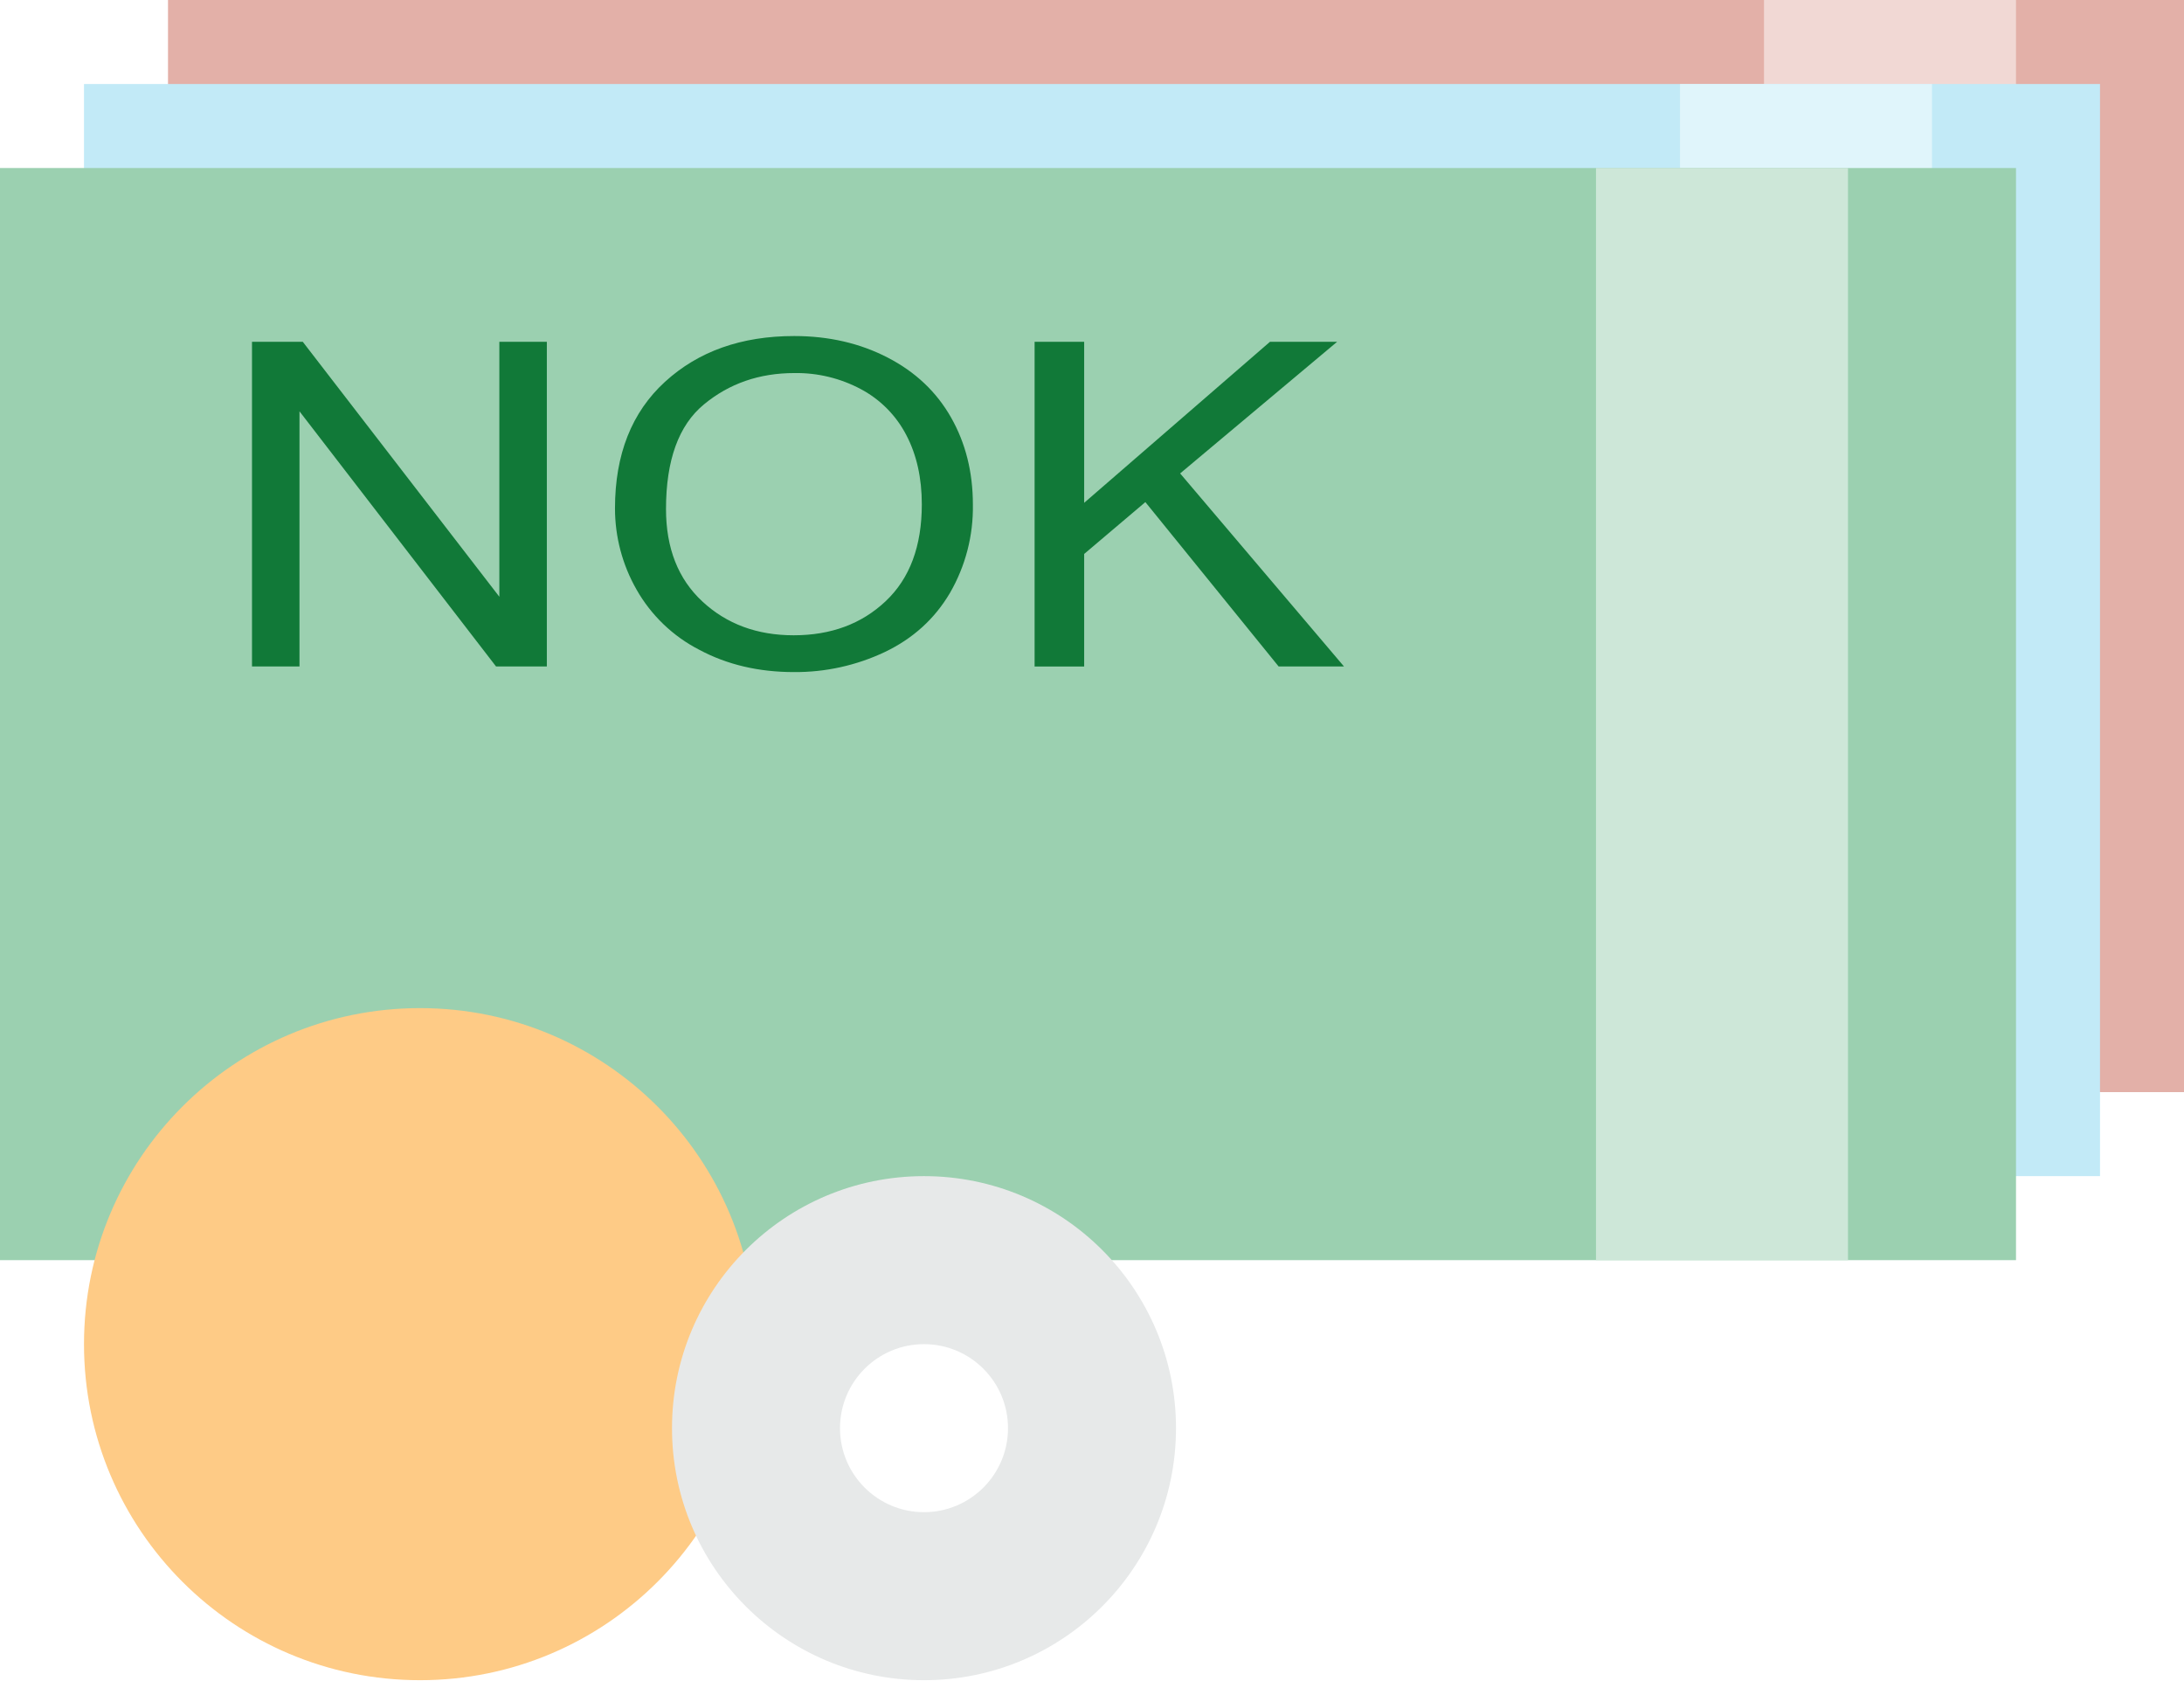
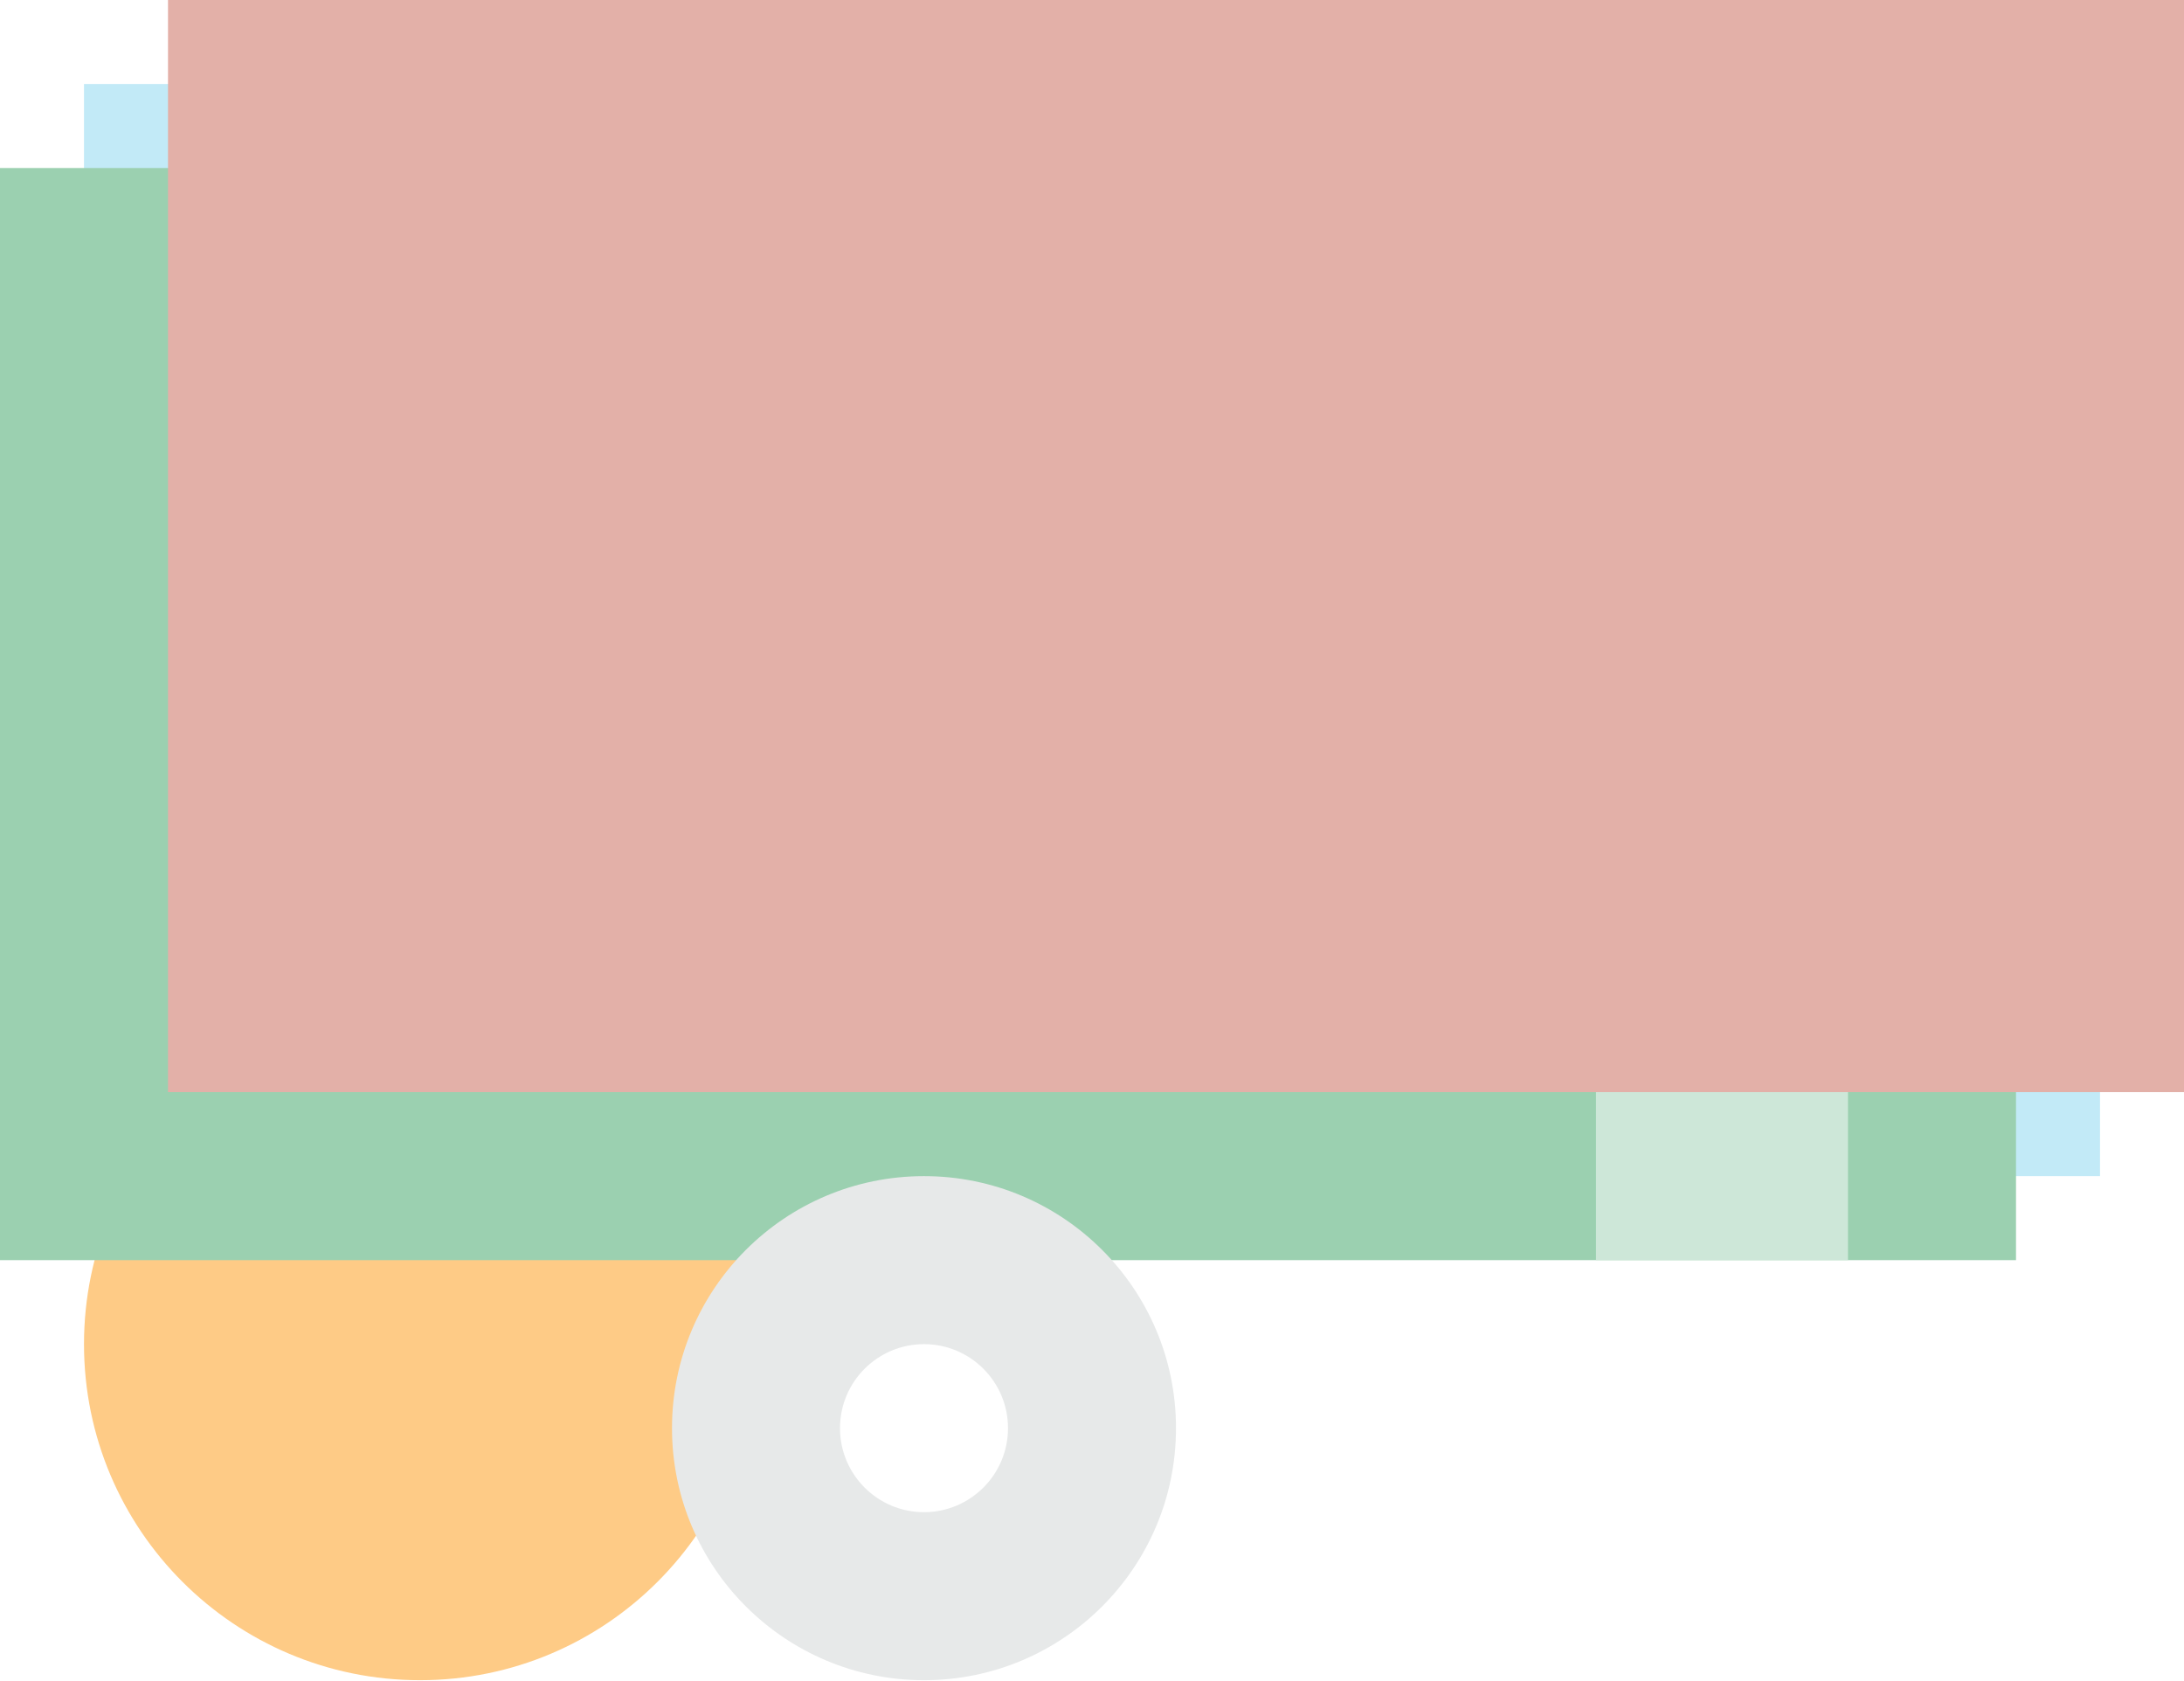
- <svg xmlns="http://www.w3.org/2000/svg" width="39" height="30">
+ <svg xmlns="http://www.w3.org/2000/svg" height="30" width="39">
  <g fill="none" fill-rule="evenodd">
-     <path fill="#E3B0A8" d="M3 0h36v19.5H3z" />
-     <path fill="#F1D8D4" d="M31.5 0H36v19.5h-4.5z" />
-     <path fill="#C2EAF7" d="M1.5 1.5h36V21h-36z" />
-     <path fill="#E0F5FB" d="M30 1.5h4.5V21H30z" />
-     <path fill="#9BD0B0" d="M0 3h36v19.5H0z" />
-     <path fill="#CDE7D8" d="M28.5 3H33v19.5h-4.5z" />
+     <circle cx="7.5" cy="24" fill="#FECB86" r="6" />
+     <path d="M31.5 0H36v19.5h-4.5z" fill="#F1D8D4" />
+     <path d="M1.5 1.5h36V21h-36z" fill="#C2EAF7" />
+     <path d="M30 1.5h4.5V21H30z" fill="#E0F5FB" />
+     <path d="M0 3h36v19.5H0z" fill="#9BD0B0" />
+     <path d="M28.5 3H33v19.5h-4.5z" fill="#CDE7D8" />
    <path d="M4.5 11.901V6.103h.907l3.51 4.552V6.103h.848V11.9h-.907l-3.51-4.556V11.9H4.5zm6.482-2.824c0-.962.298-1.716.893-2.26C12.471 6.272 13.24 6 14.182 6c.617 0 1.173.128 1.668.384.495.255.873.612 1.133 1.07.26.457.39.976.39 1.556a3.05 3.05 0 01-.41 1.578c-.274.464-.662.815-1.163 1.054a3.728 3.728 0 01-1.623.358c-.629 0-1.191-.132-1.686-.396a2.715 2.715 0 01-1.126-1.08 2.92 2.92 0 01-.383-1.447zm.911.012c0 .699.217 1.25.65 1.651.433.402.976.603 1.63.603.665 0 1.213-.203 1.643-.609.43-.406.645-.982.645-1.728 0-.472-.092-.884-.276-1.236a1.94 1.94 0 00-.807-.819 2.44 2.44 0 00-1.192-.29c-.626 0-1.164.186-1.616.56-.451.372-.677.995-.677 1.868zm6.582 2.812V6.103h.885v2.875l3.318-2.875h1.199l-2.803 2.35L24 11.9h-1.167l-2.38-2.935-1.093.926v2.01h-.885z" fill="#117938" />
-     <circle fill="#FECB86" cx="7.5" cy="24" r="6" />
+     <path d="M3 0h36v19.5H3z" fill="#E3B0A8" />
    <path d="M16.5 30a4.5 4.5 0 110-9 4.5 4.5 0 010 9zm0-3a1.5 1.5 0 100-3 1.5 1.5 0 000 3z" fill="#E7E9E9" />
  </g>
</svg>
